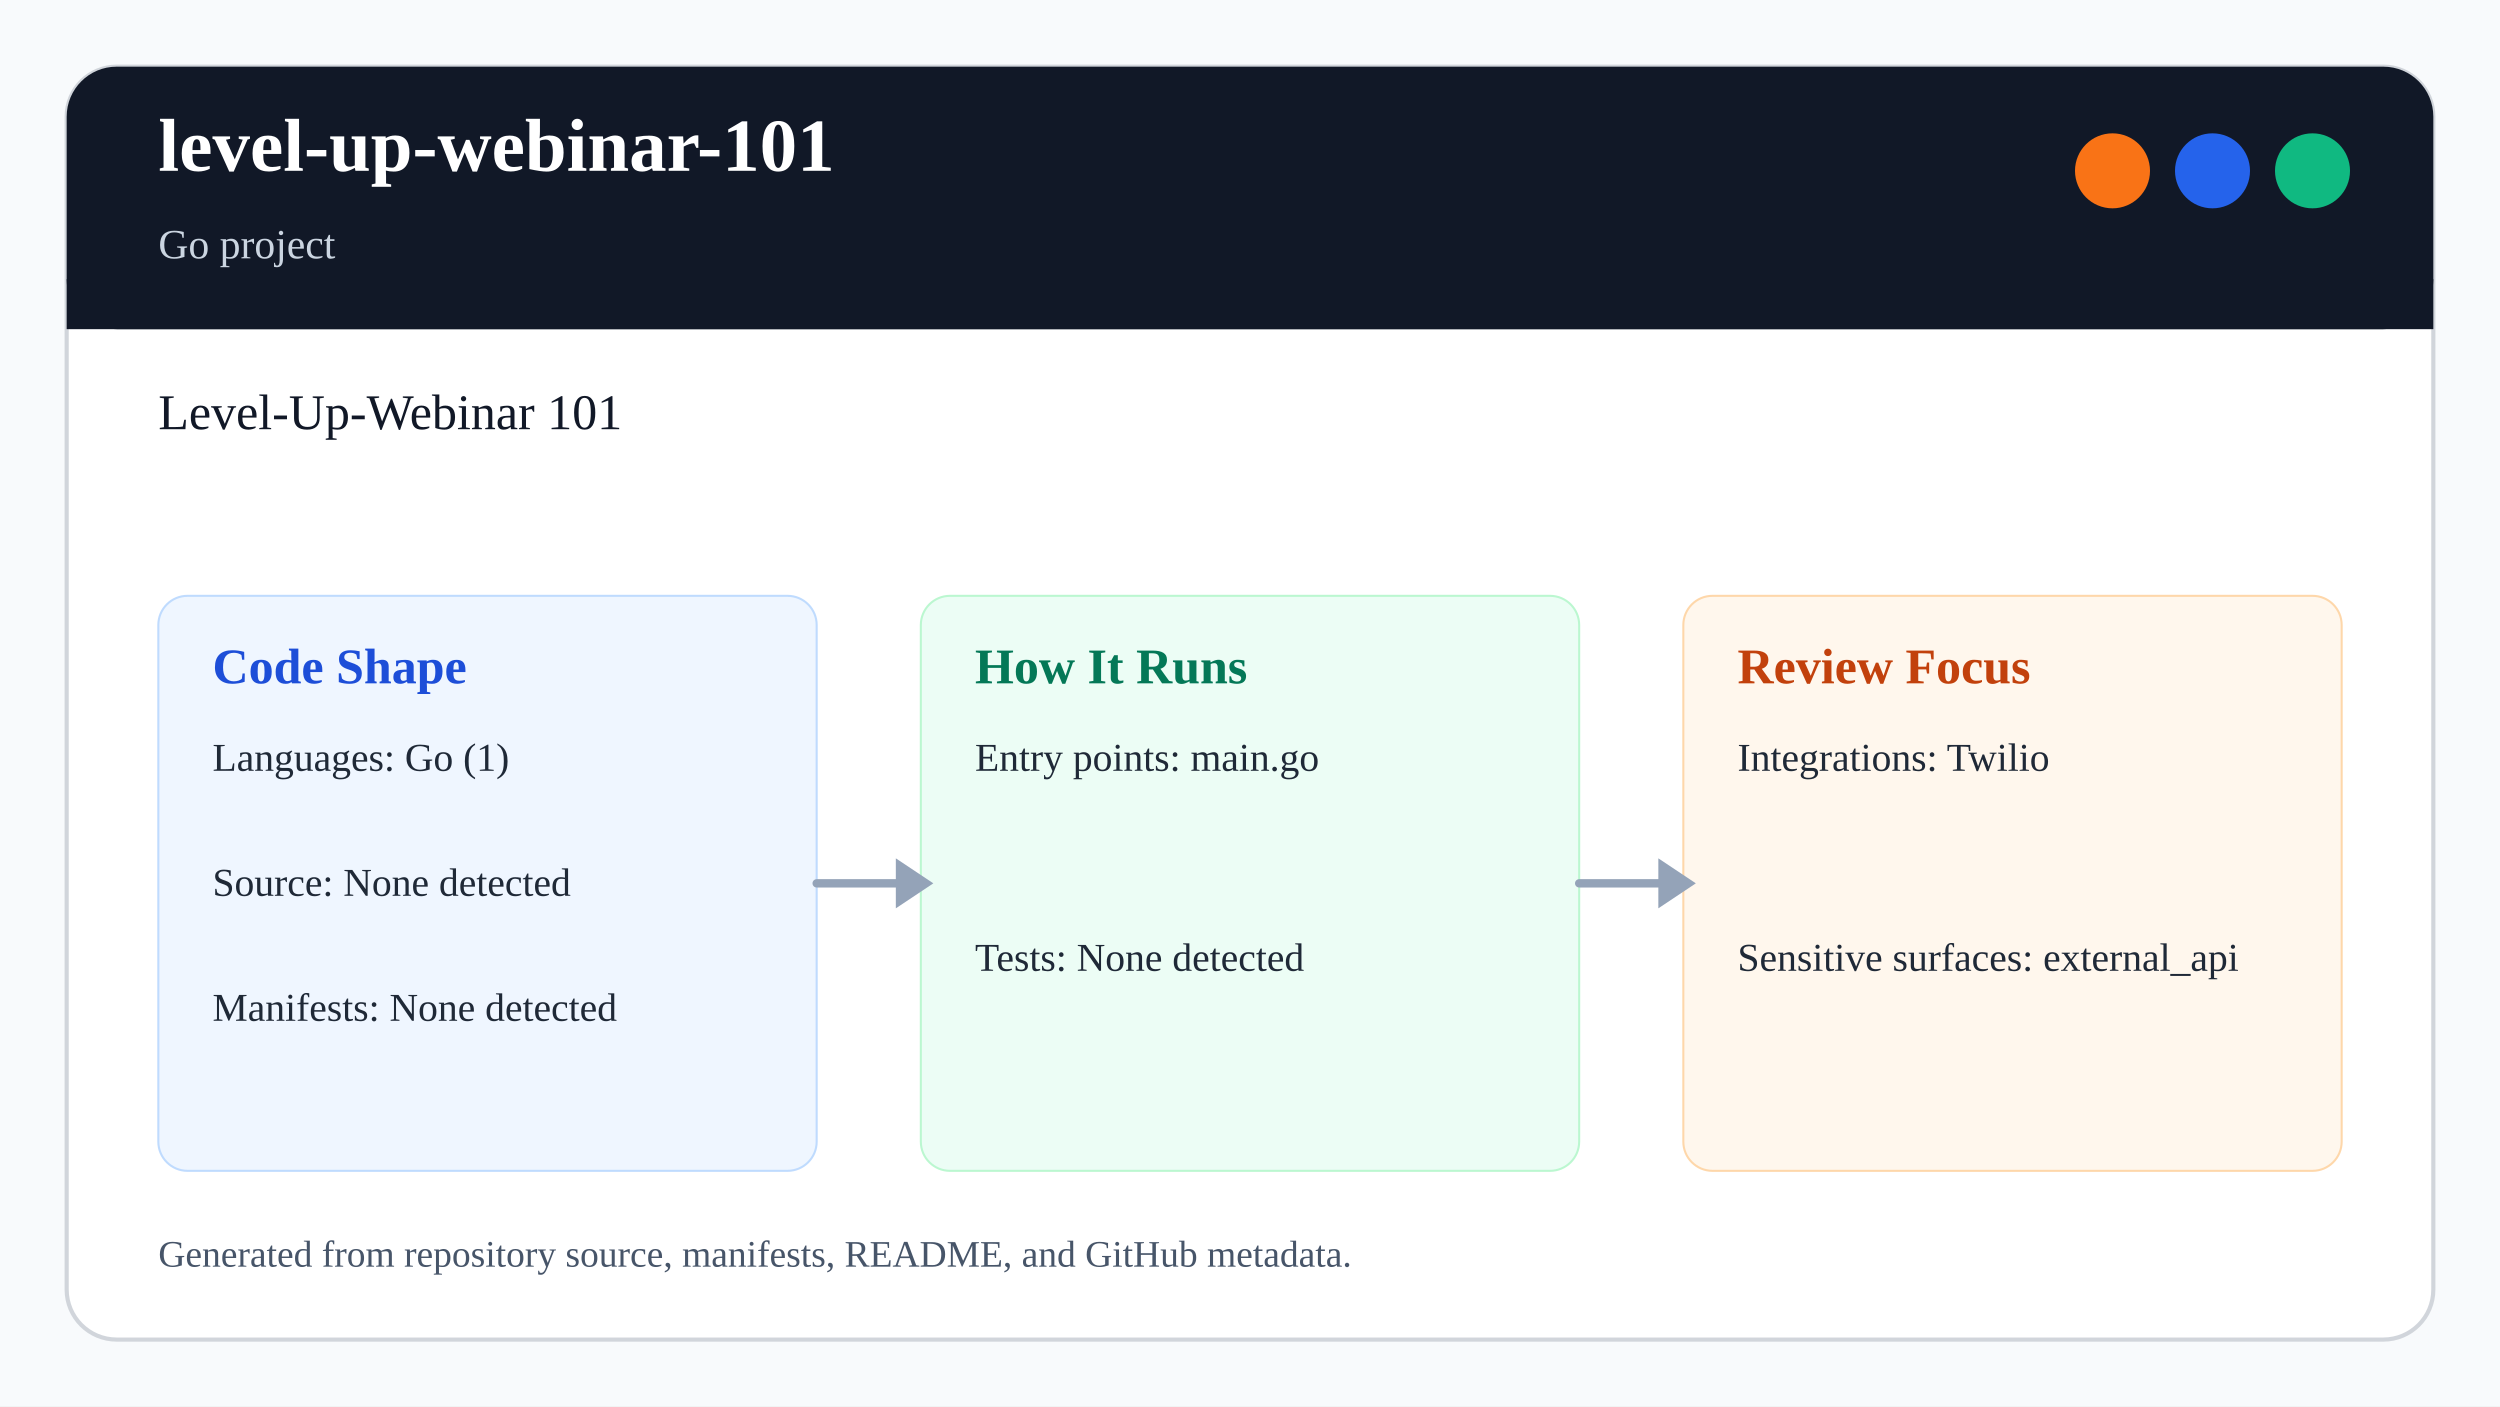
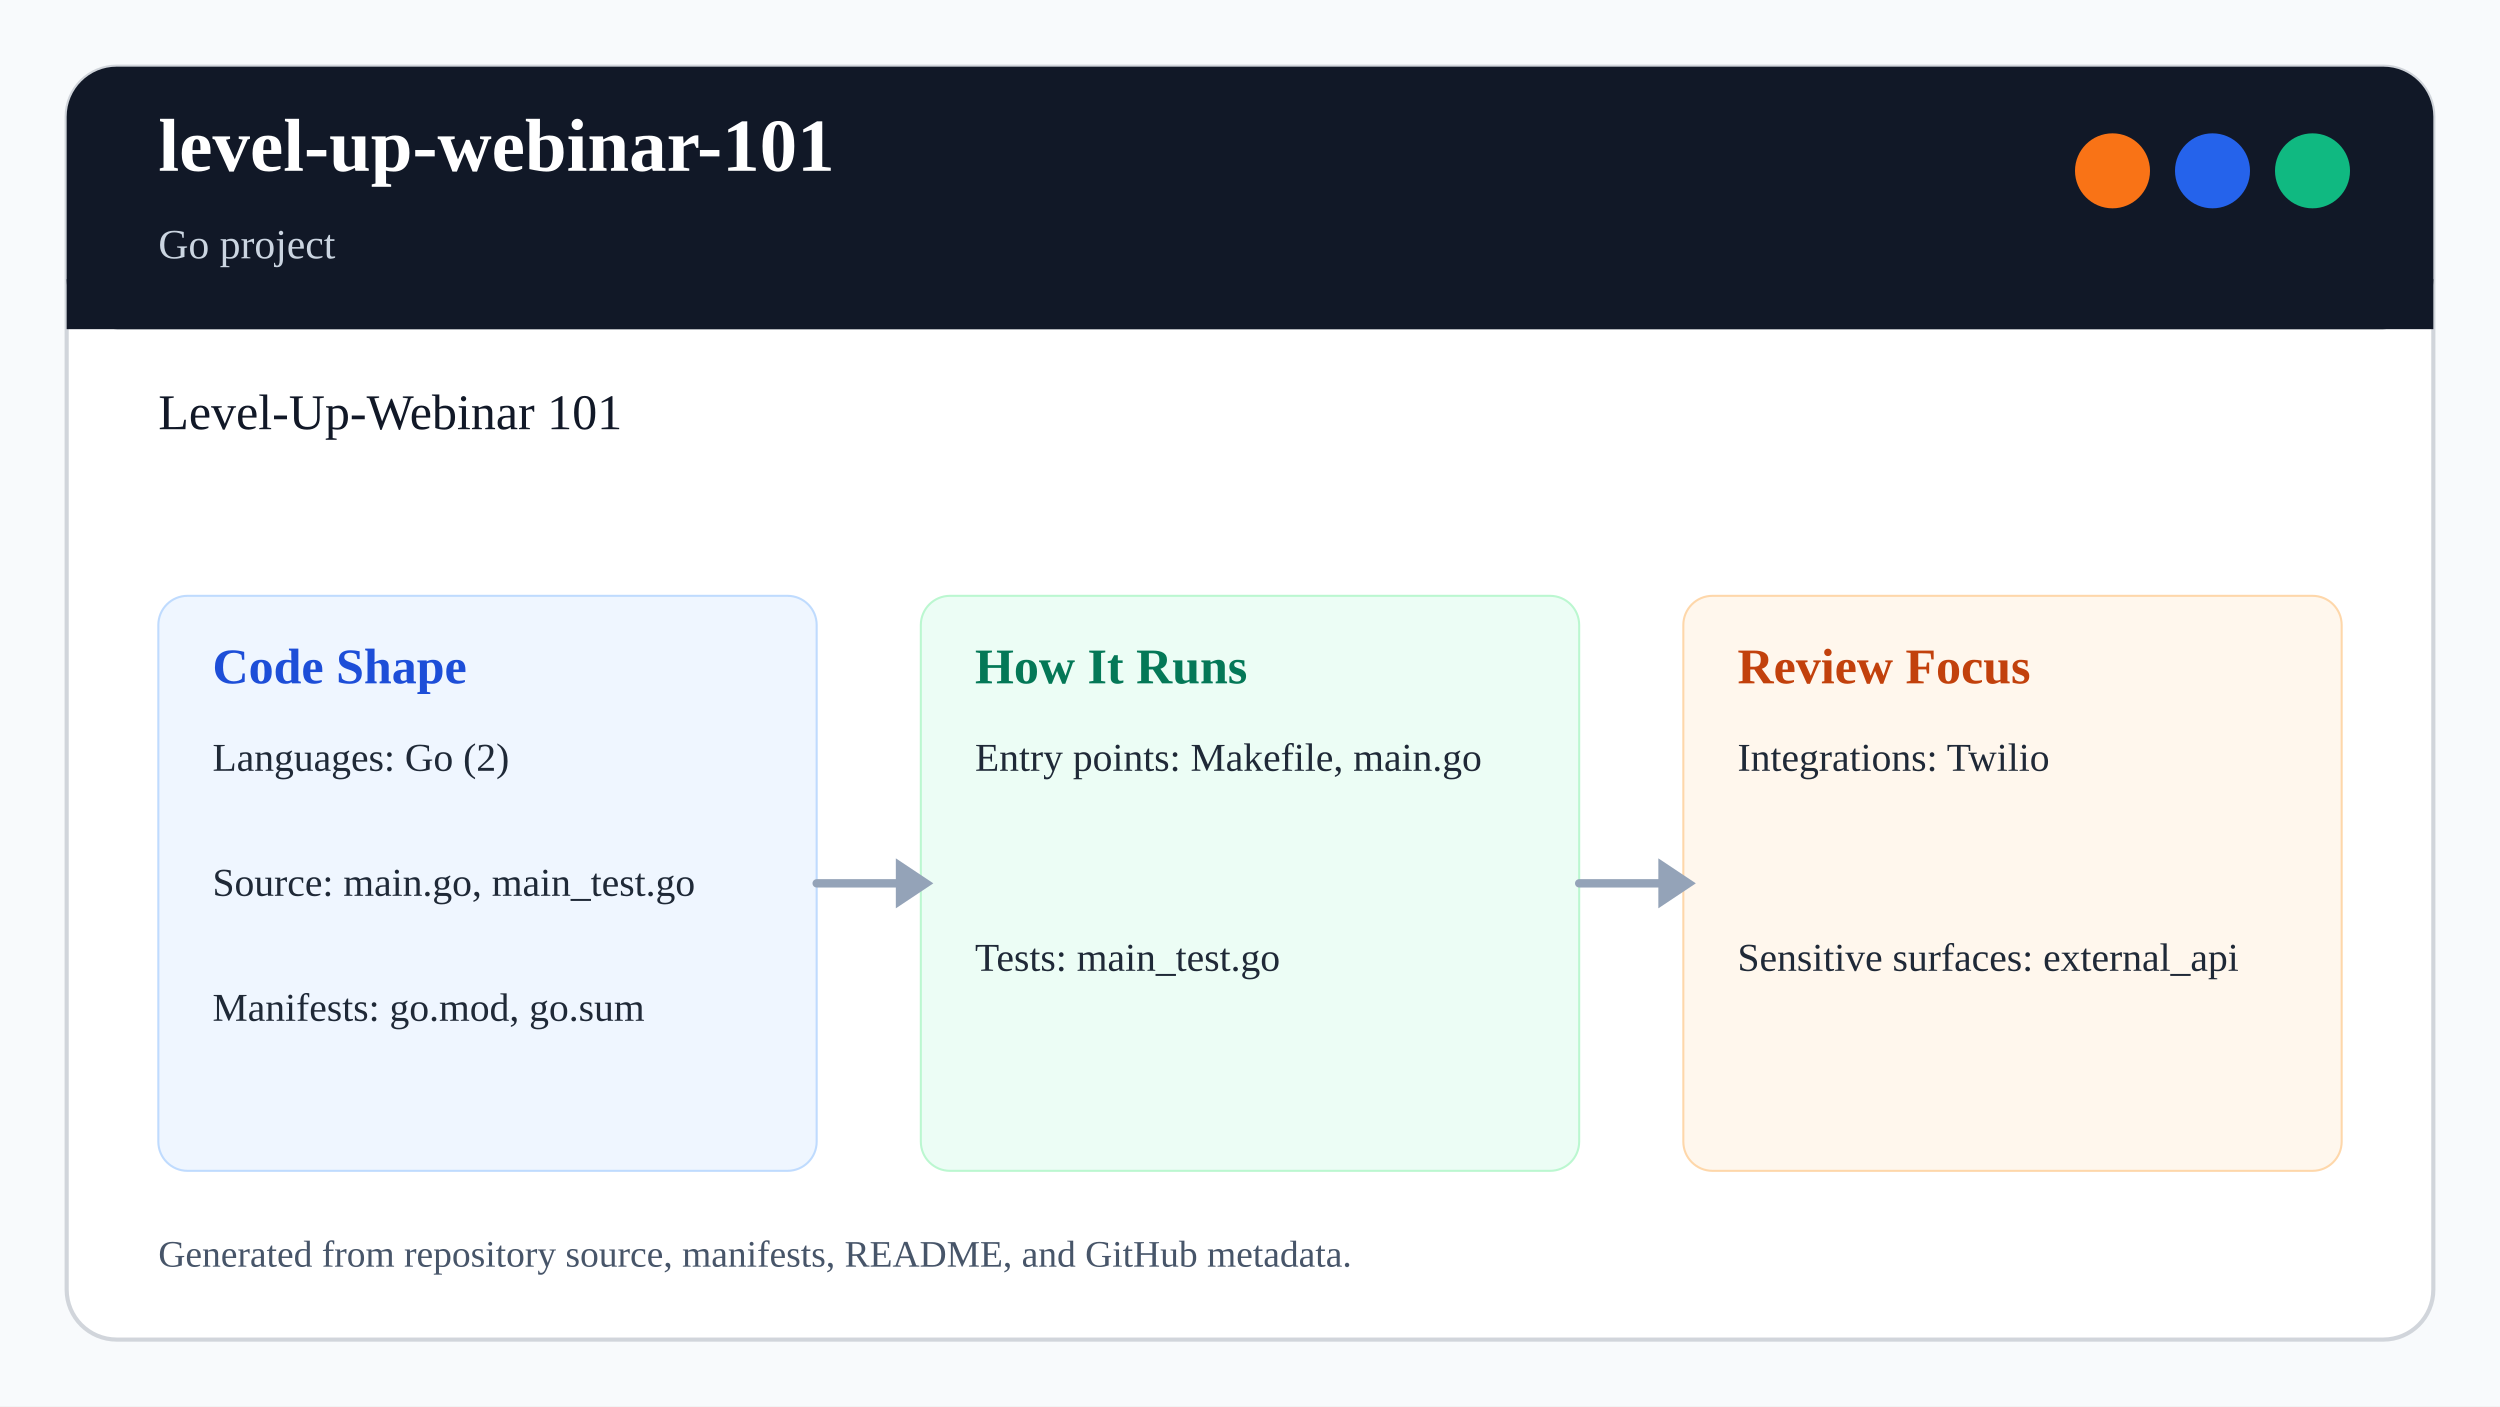
<svg xmlns="http://www.w3.org/2000/svg" width="1200" height="675" viewBox="0 0 1200 675" role="img" aria-labelledby="title desc">
  <rect width="1200" height="675" fill="#f8fafc" />
  <rect x="32" y="32" width="1136" height="611" rx="24" fill="#ffffff" stroke="#d1d5db" stroke-width="2" />
  <rect x="32" y="32" width="1136" height="126" rx="24" fill="#111827" />
  <path d="M32 134h1136v24H32z" fill="#111827" />
  <circle cx="1062" cy="82" r="18" fill="#2563eb" />
  <circle cx="1110" cy="82" r="18" fill="#10b981" />
  <circle cx="1014" cy="82" r="18" fill="#f97316" />
  <text x="76" y="82" font-size="36" fill="#ffffff" font-weight="700">level-up-webinar-101</text>
  <text x="76" y="124" font-size="20" fill="#cbd5e1">Go project</text>
  <text x="76" y="206" font-size="24" fill="#111827">Level-Up-Webinar 101</text>
  <rect x="76" y="286" width="316" height="276" rx="14" fill="#eff6ff" stroke="#bfdbfe" />
  <text x="102" y="328" font-size="24" font-weight="700" fill="#1d4ed8">Code Shape</text>
-   <text x="102" y="370" font-size="19" fill="#1f2937">Languages: Go (1)</text>
-   <text x="102" y="430" font-size="19" fill="#1f2937">Source: None detected</text>
-   <text x="102" y="490" font-size="19" fill="#1f2937">Manifests: None detected</text>
+   <text x="102" y="370" font-size="19" fill="#1f2937">Languages: Go (2)</text>
+   <text x="102" y="430" font-size="19" fill="#1f2937">Source: main.go, main_test.go</text>
+   <text x="102" y="490" font-size="19" fill="#1f2937">Manifests: go.mod, go.sum</text>
  <rect x="442" y="286" width="316" height="276" rx="14" fill="#ecfdf5" stroke="#bbf7d0" />
  <text x="468" y="328" font-size="24" font-weight="700" fill="#047857">How It Runs</text>
-   <text x="468" y="370" font-size="19" fill="#1f2937">Entry points: main.go</text>
-   <text x="468" y="466" font-size="19" fill="#1f2937">Tests: None detected</text>
+   <text x="468" y="370" font-size="19" fill="#1f2937">Entry points: Makefile, main.go</text>
+   <text x="468" y="466" font-size="19" fill="#1f2937">Tests: main_test.go</text>
  <rect x="808" y="286" width="316" height="276" rx="14" fill="#fff7ed" stroke="#fed7aa" />
  <text x="834" y="328" font-size="24" font-weight="700" fill="#c2410c">Review Focus</text>
  <text x="834" y="370" font-size="19" fill="#1f2937">Integrations: Twilio</text>
  <text x="834" y="466" font-size="19" fill="#1f2937">Sensitive surfaces: external_api</text>
  <path d="M392 424h50" stroke="#94a3b8" stroke-width="4" stroke-linecap="round" />
  <path d="M430 412l18 12-18 12z" fill="#94a3b8" />
  <path d="M758 424h50" stroke="#94a3b8" stroke-width="4" stroke-linecap="round" />
  <path d="M796 412l18 12-18 12z" fill="#94a3b8" />
  <text x="76" y="608" font-size="18" fill="#475569">Generated from repository source, manifests, README, and GitHub metadata.</text>
</svg>
